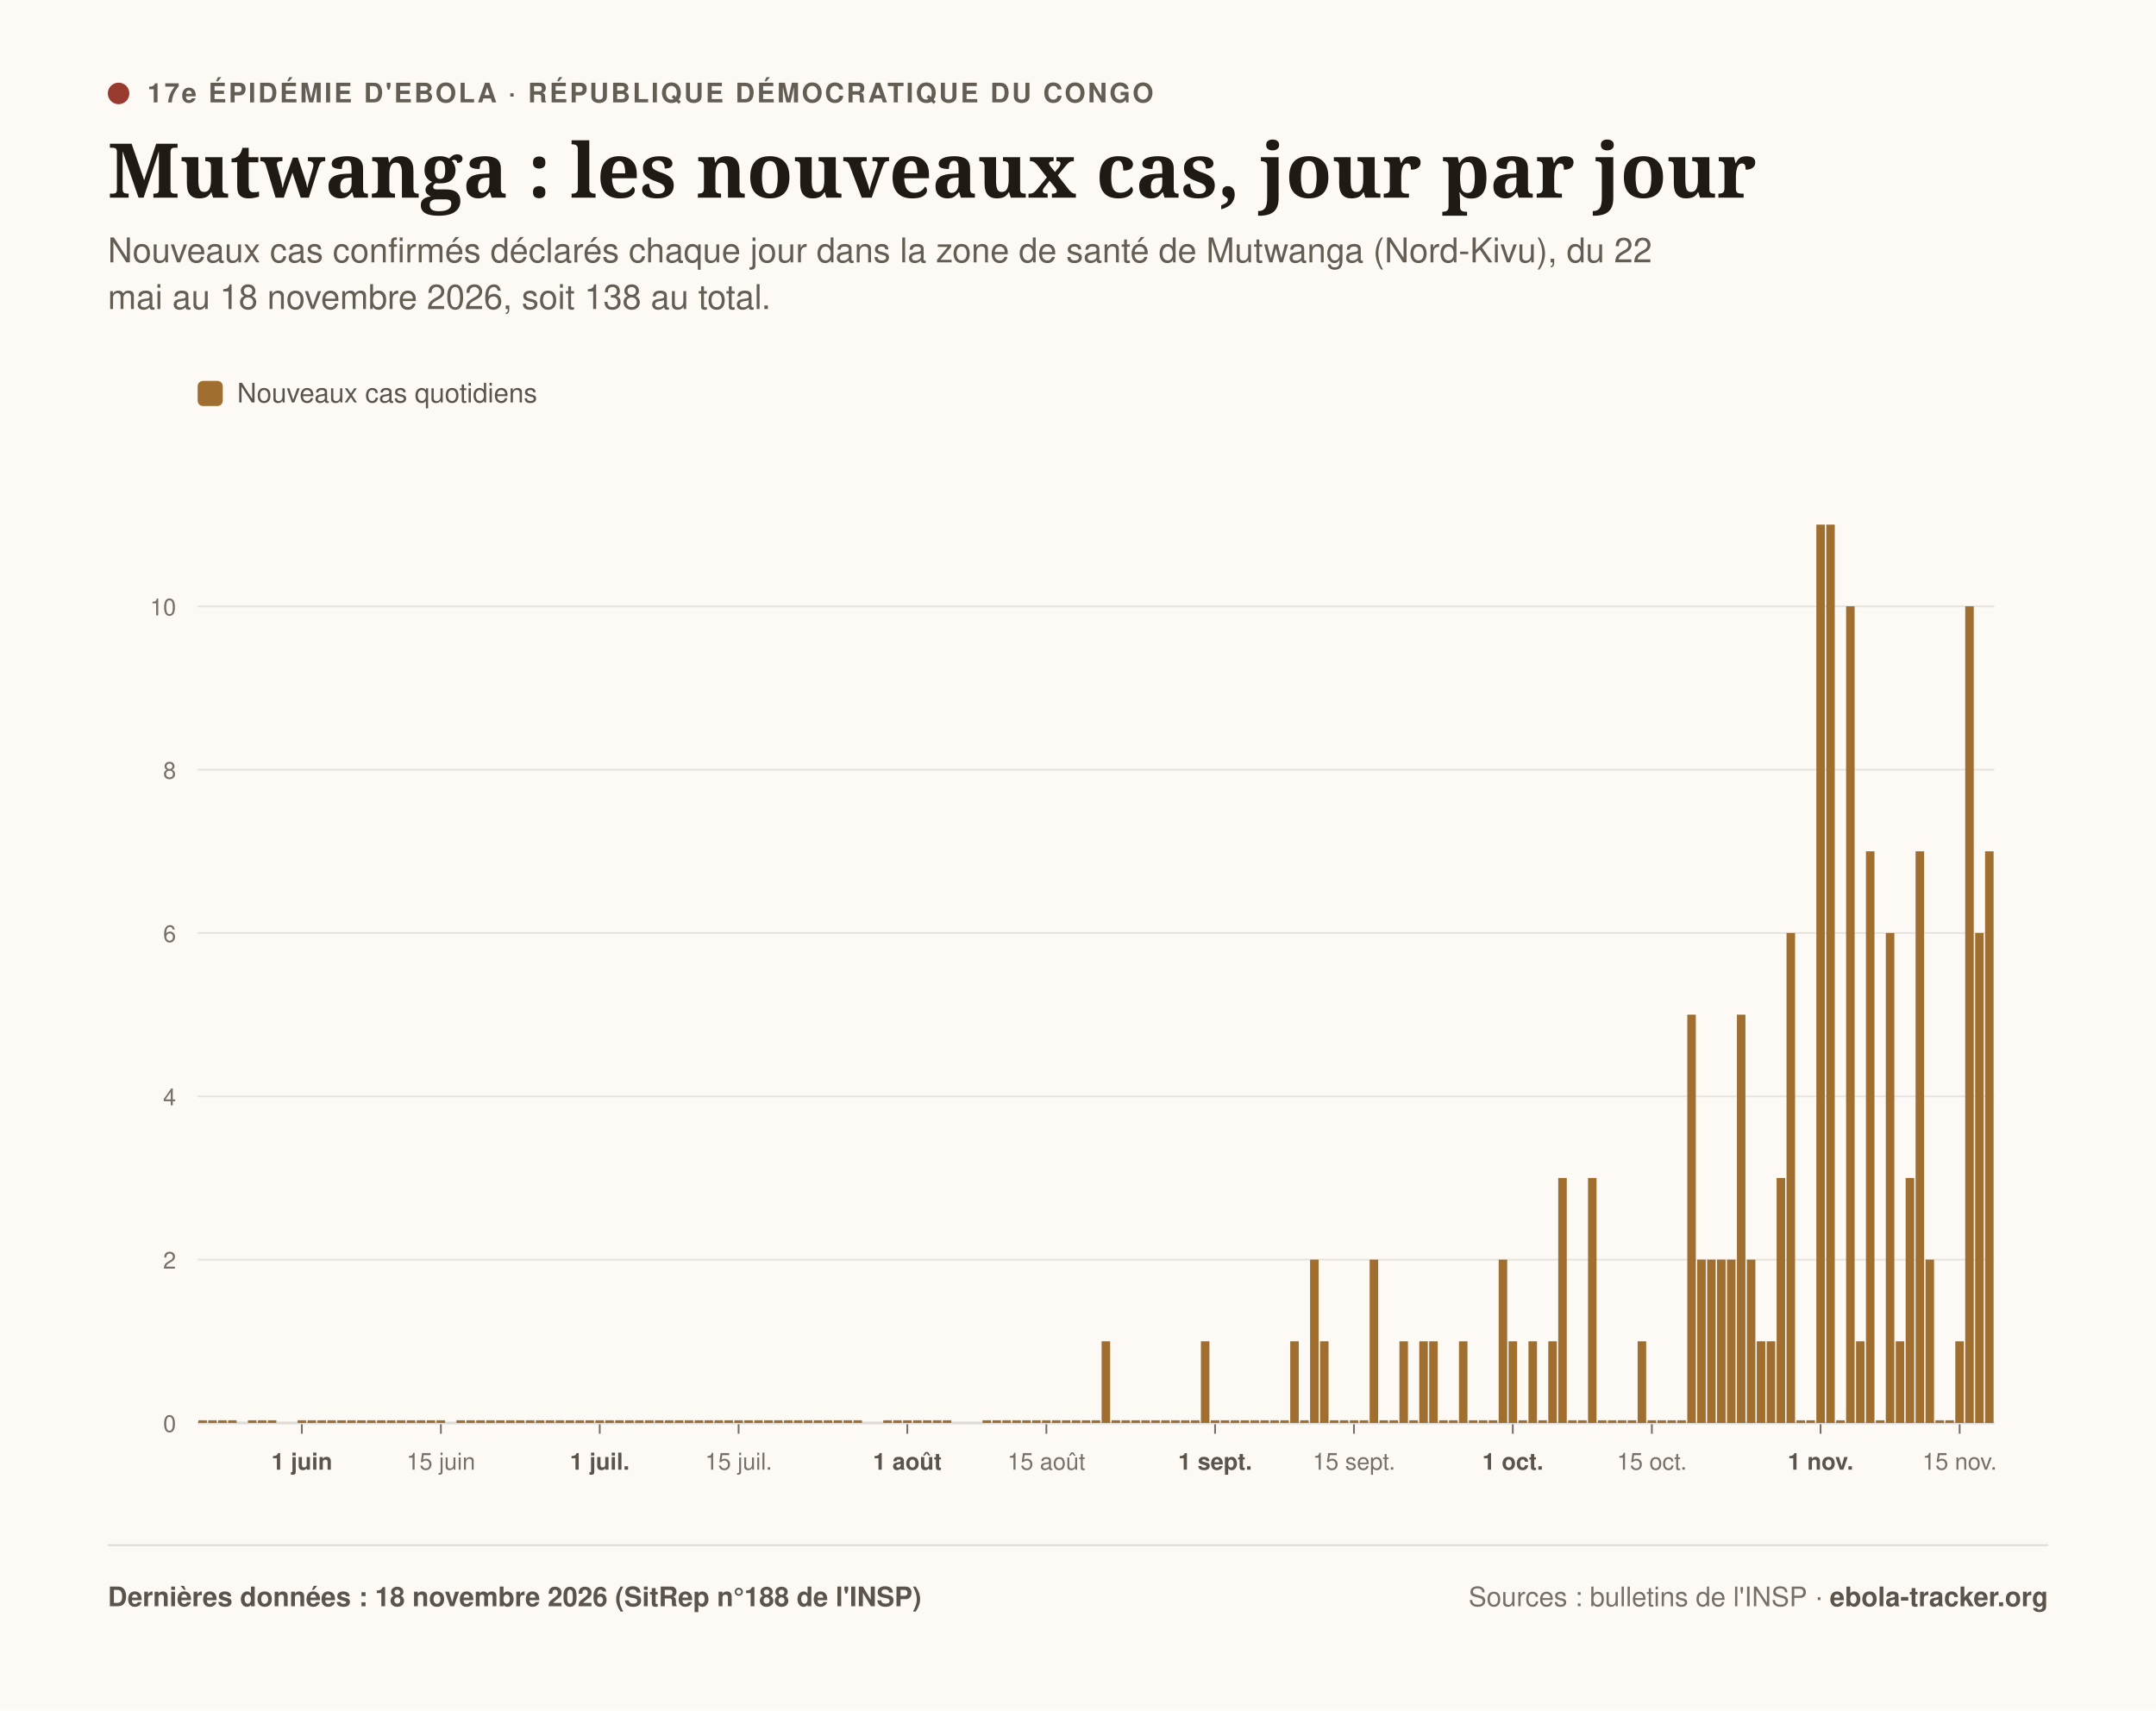
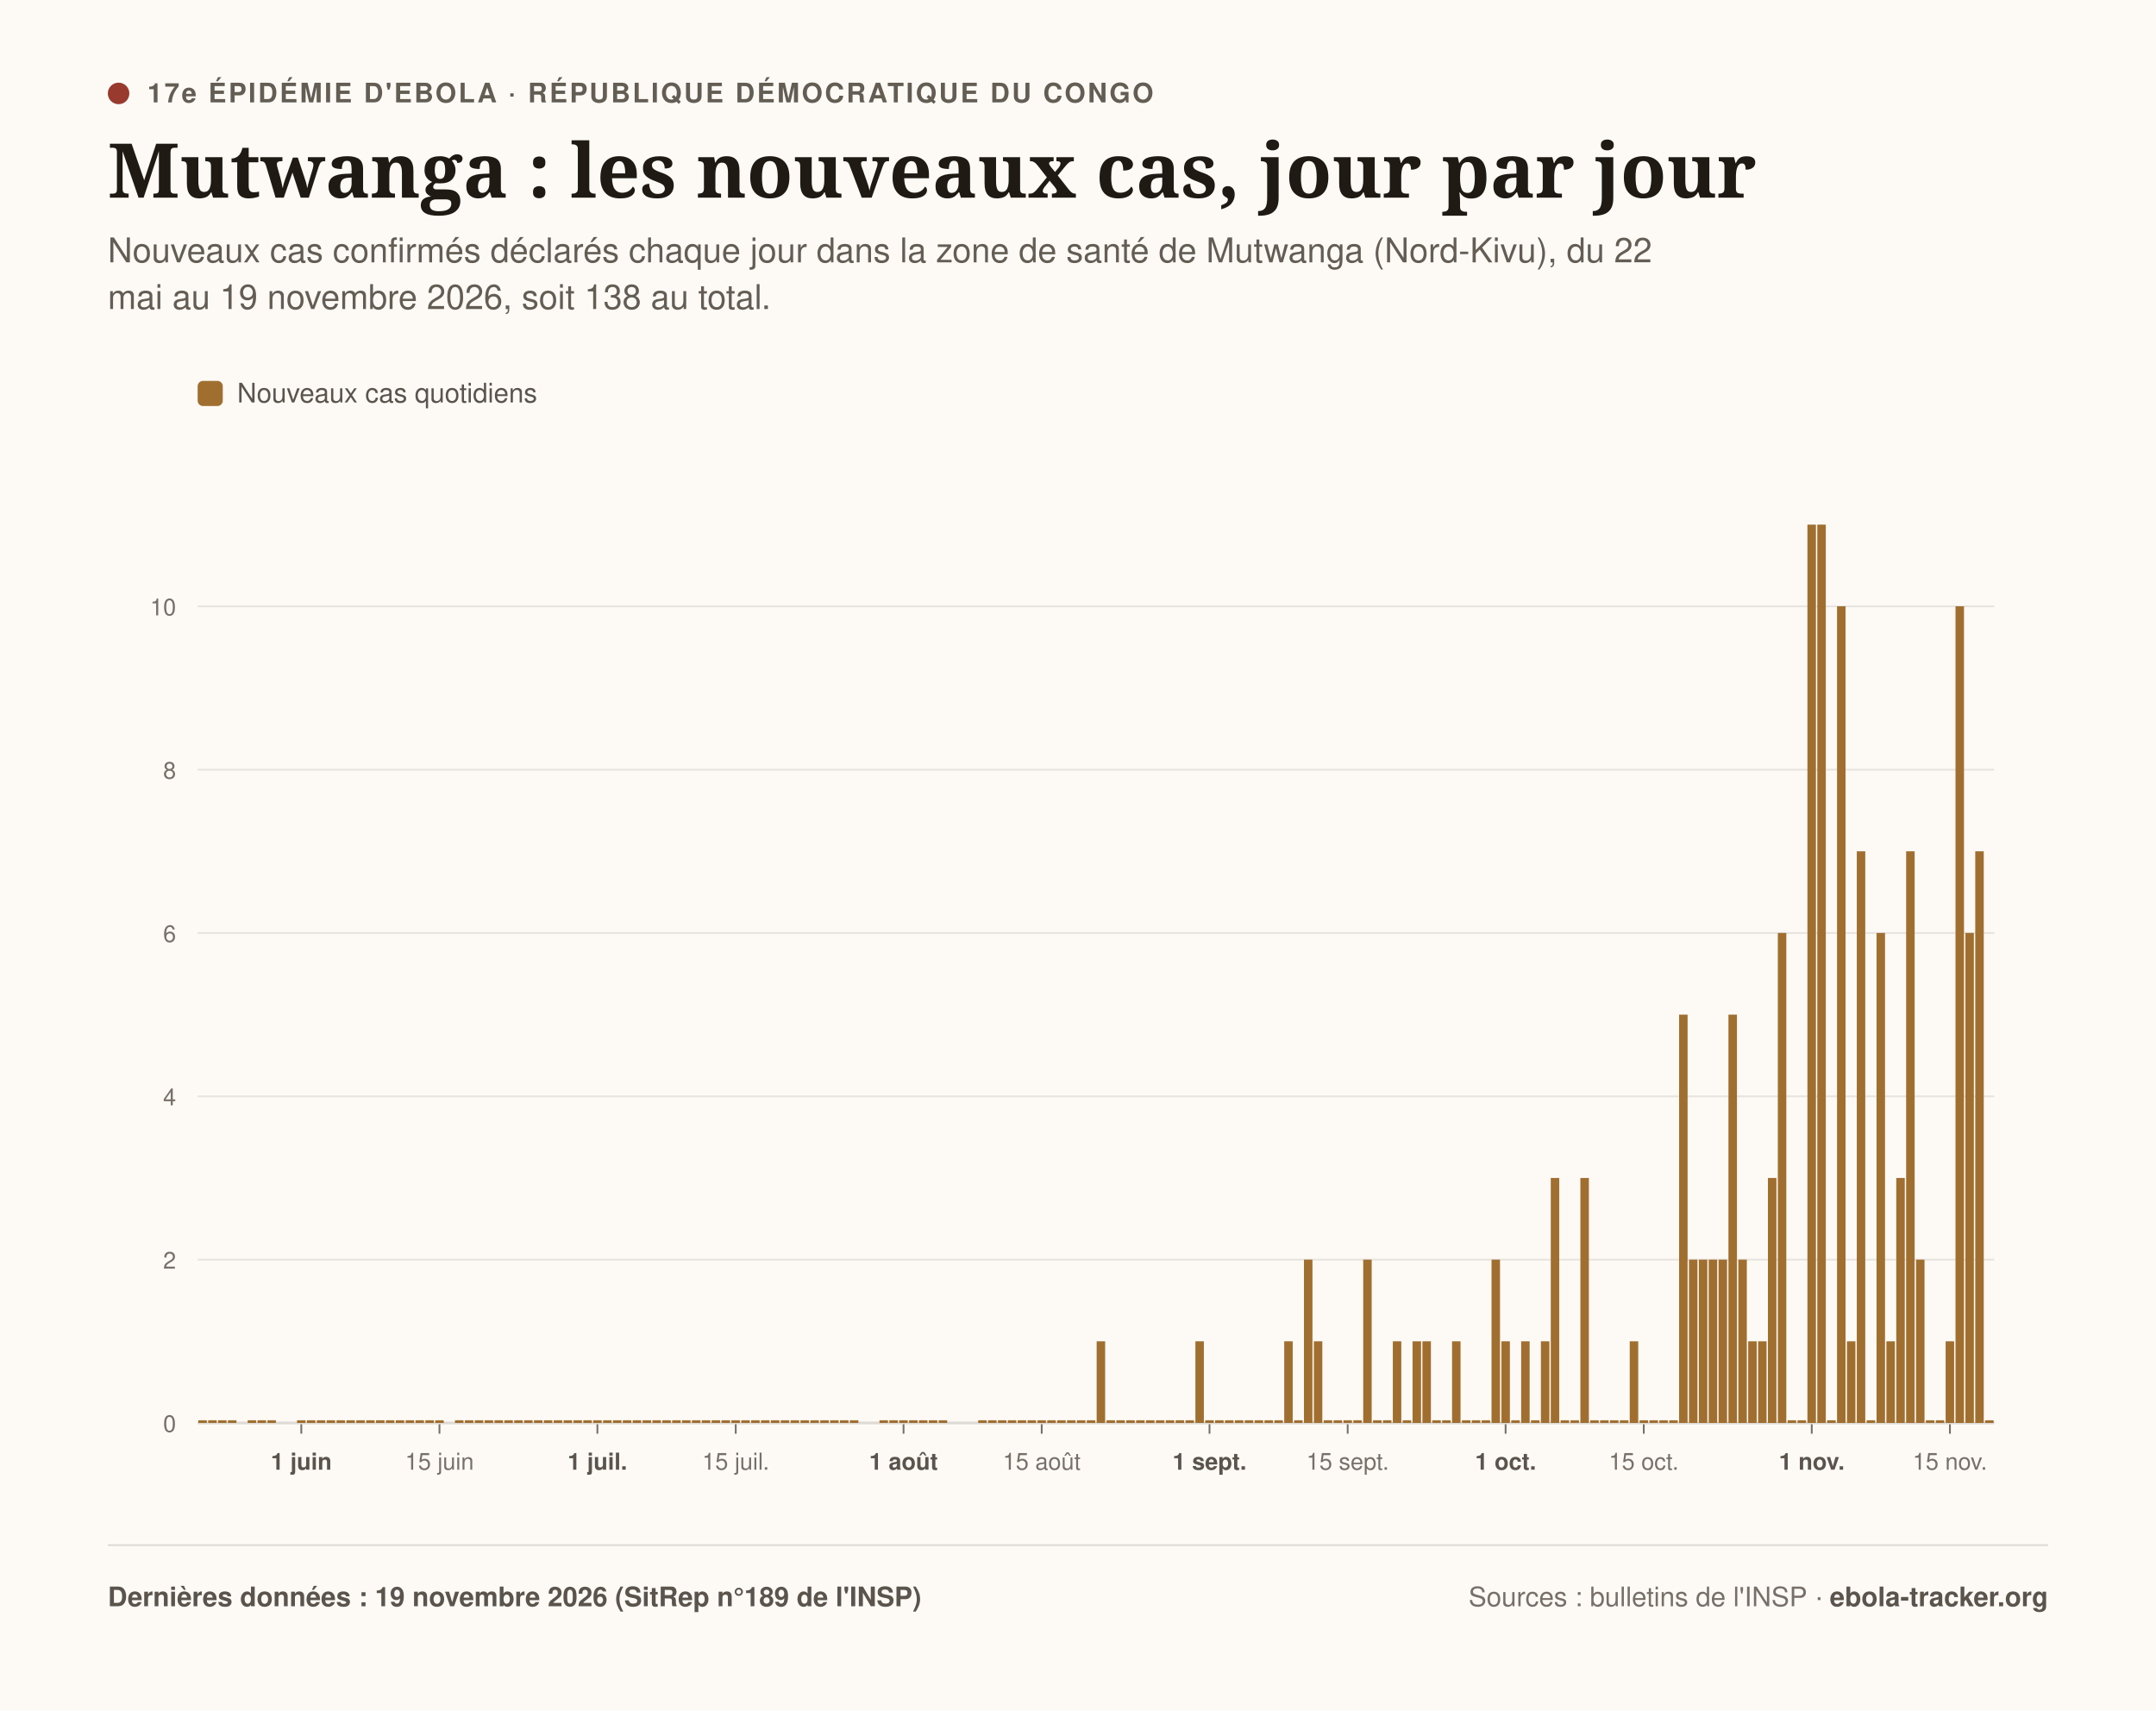
- <svg xmlns="http://www.w3.org/2000/svg" viewBox="0 0 1200 952" role="img" aria-label="Mutwanga : les nouveaux cas, jour par jour. Nouveaux cas confirmés déclarés chaque jour dans la zone de santé de Mutwanga (Nord-Kivu), du 22 mai au 18 novembre 2026, soit 138 au total.">
+ <svg xmlns="http://www.w3.org/2000/svg" viewBox="0 0 1200 952" role="img" aria-label="Mutwanga : les nouveaux cas, jour par jour. Nouveaux cas confirmés déclarés chaque jour dans la zone de santé de Mutwanga (Nord-Kivu), du 22 mai au 19 novembre 2026, soit 138 au total.">
  <rect width="1200" height="952" fill="#FDFAF6" />
  <circle cx="66" cy="52" r="6" fill="#993A2E" />
  <text x="82.0" y="57.0" font-family="'Public Sans',Helvetica,Arial,sans-serif" font-size="15" font-weight="700" fill="#635D54" text-anchor="start" letter-spacing=".08em">17e ÉPIDÉMIE D'EBOLA · RÉPUBLIQUE DÉMOCRATIQUE DU CONGO</text>
  <text x="60.0" y="110.0" font-family="'Source Serif 4',Georgia,serif" font-size="42" font-weight="600" fill="#1F1A13" text-anchor="start">Mutwanga : les nouveaux cas, jour par jour</text>
  <text x="60.0" y="146.0" font-family="'Public Sans',Helvetica,Arial,sans-serif" font-size="19" font-weight="400" fill="#635D54" text-anchor="start">Nouveaux cas confirmés déclarés chaque jour dans la zone de santé de Mutwanga (Nord-Kivu), du 22</text>
-   <text x="60.0" y="172.0" font-family="'Public Sans',Helvetica,Arial,sans-serif" font-size="19" font-weight="400" fill="#635D54" text-anchor="start">mai au 18 novembre 2026, soit 138 au total.</text>
+   <text x="60.0" y="172.0" font-family="'Public Sans',Helvetica,Arial,sans-serif" font-size="19" font-weight="400" fill="#635D54" text-anchor="start">mai au 19 novembre 2026, soit 138 au total.</text>
  <rect x="110" y="212" width="14" height="14" rx="3" fill="#A06F30" />
  <text x="132.0" y="224.0" font-family="'Public Sans',Helvetica,Arial,sans-serif" font-size="15" font-weight="400" fill="#5A544C" text-anchor="start">Nouveaux cas quotidiens</text>
  <line x1="110" x2="1110" y1="792.0" y2="792.0" stroke="#E7E4E0" />
  <text x="98.0" y="797.0" font-family="'Public Sans',Helvetica,Arial,sans-serif" font-size="13" font-weight="400" fill="#777068" text-anchor="end">0</text>
  <line x1="110" x2="1110" y1="701.1" y2="701.1" stroke="#E7E4E0" />
  <text x="98.0" y="706.1" font-family="'Public Sans',Helvetica,Arial,sans-serif" font-size="13" font-weight="400" fill="#777068" text-anchor="end">2</text>
  <line x1="110" x2="1110" y1="610.2" y2="610.2" stroke="#E7E4E0" />
  <text x="98.0" y="615.2" font-family="'Public Sans',Helvetica,Arial,sans-serif" font-size="13" font-weight="400" fill="#777068" text-anchor="end">4</text>
  <line x1="110" x2="1110" y1="519.3" y2="519.3" stroke="#E7E4E0" />
  <text x="98.0" y="524.3" font-family="'Public Sans',Helvetica,Arial,sans-serif" font-size="13" font-weight="400" fill="#777068" text-anchor="end">6</text>
  <line x1="110" x2="1110" y1="428.4" y2="428.4" stroke="#E7E4E0" />
  <text x="98.0" y="433.4" font-family="'Public Sans',Helvetica,Arial,sans-serif" font-size="13" font-weight="400" fill="#777068" text-anchor="end">8</text>
  <line x1="110" x2="1110" y1="337.5" y2="337.5" stroke="#E7E4E0" />
  <text x="98.0" y="342.5" font-family="'Public Sans',Helvetica,Arial,sans-serif" font-size="13" font-weight="400" fill="#777068" text-anchor="end">10</text>
-   <line x1="168.0" x2="168.0" y1="792" y2="798" stroke="#777068" />
-   <text x="168.0" y="818.0" font-family="'Public Sans',Helvetica,Arial,sans-serif" font-size="13" font-weight="600" fill="#5A544C" text-anchor="middle">1 juin</text>
-   <line x1="245.4" x2="245.4" y1="792" y2="798" stroke="#777068" />
-   <text x="245.4" y="818.0" font-family="'Public Sans',Helvetica,Arial,sans-serif" font-size="13" font-weight="400" fill="#777068" text-anchor="middle">15 juin</text>
-   <line x1="333.8" x2="333.8" y1="792" y2="798" stroke="#777068" />
-   <text x="333.8" y="818.0" font-family="'Public Sans',Helvetica,Arial,sans-serif" font-size="13" font-weight="600" fill="#5A544C" text-anchor="middle">1 juil.</text>
-   <line x1="411.1" x2="411.1" y1="792" y2="798" stroke="#777068" />
-   <text x="411.1" y="818.0" font-family="'Public Sans',Helvetica,Arial,sans-serif" font-size="13" font-weight="400" fill="#777068" text-anchor="middle">15 juil.</text>
-   <line x1="505.0" x2="505.0" y1="792" y2="798" stroke="#777068" />
-   <text x="505.0" y="818.0" font-family="'Public Sans',Helvetica,Arial,sans-serif" font-size="13" font-weight="600" fill="#5A544C" text-anchor="middle">1 août</text>
-   <line x1="582.4" x2="582.4" y1="792" y2="798" stroke="#777068" />
-   <text x="582.4" y="818.0" font-family="'Public Sans',Helvetica,Arial,sans-serif" font-size="13" font-weight="400" fill="#777068" text-anchor="middle">15 août</text>
-   <line x1="676.3" x2="676.3" y1="792" y2="798" stroke="#777068" />
-   <text x="676.3" y="818.0" font-family="'Public Sans',Helvetica,Arial,sans-serif" font-size="13" font-weight="600" fill="#5A544C" text-anchor="middle">1 sept.</text>
-   <line x1="753.6" x2="753.6" y1="792" y2="798" stroke="#777068" />
-   <text x="753.6" y="818.0" font-family="'Public Sans',Helvetica,Arial,sans-serif" font-size="13" font-weight="400" fill="#777068" text-anchor="middle">15 sept.</text>
-   <line x1="842.0" x2="842.0" y1="792" y2="798" stroke="#777068" />
-   <text x="842.0" y="818.0" font-family="'Public Sans',Helvetica,Arial,sans-serif" font-size="13" font-weight="600" fill="#5A544C" text-anchor="middle">1 oct.</text>
-   <line x1="919.4" x2="919.4" y1="792" y2="798" stroke="#777068" />
-   <text x="919.4" y="818.0" font-family="'Public Sans',Helvetica,Arial,sans-serif" font-size="13" font-weight="400" fill="#777068" text-anchor="middle">15 oct.</text>
-   <line x1="1013.3" x2="1013.3" y1="792" y2="798" stroke="#777068" />
-   <text x="1013.3" y="818.0" font-family="'Public Sans',Helvetica,Arial,sans-serif" font-size="13" font-weight="600" fill="#5A544C" text-anchor="middle">1 nov.</text>
-   <line x1="1090.7" x2="1090.7" y1="792" y2="798" stroke="#777068" />
-   <text x="1090.7" y="818.0" font-family="'Public Sans',Helvetica,Arial,sans-serif" font-size="13" font-weight="400" fill="#777068" text-anchor="middle">15 nov.</text>
+   <line x1="167.7" x2="167.7" y1="792" y2="798" stroke="#777068" />
+   <text x="167.7" y="818.0" font-family="'Public Sans',Helvetica,Arial,sans-serif" font-size="13" font-weight="600" fill="#5A544C" text-anchor="middle">1 juin</text>
+   <line x1="244.6" x2="244.6" y1="792" y2="798" stroke="#777068" />
+   <text x="244.6" y="818.0" font-family="'Public Sans',Helvetica,Arial,sans-serif" font-size="13" font-weight="400" fill="#777068" text-anchor="middle">15 juin</text>
+   <line x1="332.5" x2="332.5" y1="792" y2="798" stroke="#777068" />
+   <text x="332.5" y="818.0" font-family="'Public Sans',Helvetica,Arial,sans-serif" font-size="13" font-weight="600" fill="#5A544C" text-anchor="middle">1 juil.</text>
+   <line x1="409.5" x2="409.5" y1="792" y2="798" stroke="#777068" />
+   <text x="409.5" y="818.0" font-family="'Public Sans',Helvetica,Arial,sans-serif" font-size="13" font-weight="400" fill="#777068" text-anchor="middle">15 juil.</text>
+   <line x1="502.9" x2="502.9" y1="792" y2="798" stroke="#777068" />
+   <text x="502.9" y="818.0" font-family="'Public Sans',Helvetica,Arial,sans-serif" font-size="13" font-weight="600" fill="#5A544C" text-anchor="middle">1 août</text>
+   <line x1="579.8" x2="579.8" y1="792" y2="798" stroke="#777068" />
+   <text x="579.8" y="818.0" font-family="'Public Sans',Helvetica,Arial,sans-serif" font-size="13" font-weight="400" fill="#777068" text-anchor="middle">15 août</text>
+   <line x1="673.2" x2="673.2" y1="792" y2="798" stroke="#777068" />
+   <text x="673.2" y="818.0" font-family="'Public Sans',Helvetica,Arial,sans-serif" font-size="13" font-weight="600" fill="#5A544C" text-anchor="middle">1 sept.</text>
+   <line x1="750.1" x2="750.1" y1="792" y2="798" stroke="#777068" />
+   <text x="750.1" y="818.0" font-family="'Public Sans',Helvetica,Arial,sans-serif" font-size="13" font-weight="400" fill="#777068" text-anchor="middle">15 sept.</text>
+   <line x1="838.0" x2="838.0" y1="792" y2="798" stroke="#777068" />
+   <text x="838.0" y="818.0" font-family="'Public Sans',Helvetica,Arial,sans-serif" font-size="13" font-weight="600" fill="#5A544C" text-anchor="middle">1 oct.</text>
+   <line x1="914.9" x2="914.9" y1="792" y2="798" stroke="#777068" />
+   <text x="914.9" y="818.0" font-family="'Public Sans',Helvetica,Arial,sans-serif" font-size="13" font-weight="400" fill="#777068" text-anchor="middle">15 oct.</text>
+   <line x1="1008.4" x2="1008.4" y1="792" y2="798" stroke="#777068" />
+   <text x="1008.4" y="818.0" font-family="'Public Sans',Helvetica,Arial,sans-serif" font-size="13" font-weight="600" fill="#5A544C" text-anchor="middle">1 nov.</text>
+   <line x1="1085.3" x2="1085.3" y1="792" y2="798" stroke="#777068" />
+   <text x="1085.3" y="818.0" font-family="'Public Sans',Helvetica,Arial,sans-serif" font-size="13" font-weight="400" fill="#777068" text-anchor="middle">15 nov.</text>
  <line x1="110" x2="1110" y1="792" y2="792" stroke="#DEDAD5" stroke-width="1.5" />
-   <rect x="110.39" y="790.50" width="4.75" height="1.50" fill="#A06F30" />
-   <rect x="115.91" y="790.50" width="4.75" height="1.50" fill="#A06F30" />
-   <rect x="121.44" y="790.50" width="4.75" height="1.50" fill="#A06F30" />
-   <rect x="126.96" y="790.50" width="4.75" height="1.50" fill="#A06F30" />
-   <rect x="138.01" y="790.50" width="4.75" height="1.50" fill="#A06F30" />
-   <rect x="143.54" y="790.50" width="4.75" height="1.50" fill="#A06F30" />
-   <rect x="149.06" y="790.50" width="4.75" height="1.50" fill="#A06F30" />
-   <rect x="165.64" y="790.50" width="4.75" height="1.50" fill="#A06F30" />
-   <rect x="171.16" y="790.50" width="4.75" height="1.50" fill="#A06F30" />
-   <rect x="176.69" y="790.50" width="4.75" height="1.50" fill="#A06F30" />
-   <rect x="182.21" y="790.50" width="4.75" height="1.50" fill="#A06F30" />
-   <rect x="187.73" y="790.50" width="4.75" height="1.50" fill="#A06F30" />
-   <rect x="193.26" y="790.50" width="4.75" height="1.50" fill="#A06F30" />
-   <rect x="198.78" y="790.50" width="4.75" height="1.50" fill="#A06F30" />
-   <rect x="204.31" y="790.50" width="4.75" height="1.50" fill="#A06F30" />
-   <rect x="209.83" y="790.50" width="4.75" height="1.50" fill="#A06F30" />
-   <rect x="215.36" y="790.50" width="4.75" height="1.50" fill="#A06F30" />
-   <rect x="220.88" y="790.50" width="4.75" height="1.50" fill="#A06F30" />
-   <rect x="226.41" y="790.50" width="4.75" height="1.50" fill="#A06F30" />
-   <rect x="231.93" y="790.50" width="4.75" height="1.50" fill="#A06F30" />
-   <rect x="237.46" y="790.50" width="4.75" height="1.50" fill="#A06F30" />
-   <rect x="242.98" y="790.50" width="4.75" height="1.50" fill="#A06F30" />
-   <rect x="254.03" y="790.50" width="4.75" height="1.50" fill="#A06F30" />
-   <rect x="259.56" y="790.50" width="4.75" height="1.50" fill="#A06F30" />
-   <rect x="265.08" y="790.50" width="4.75" height="1.50" fill="#A06F30" />
-   <rect x="270.61" y="790.50" width="4.75" height="1.50" fill="#A06F30" />
-   <rect x="276.13" y="790.50" width="4.75" height="1.50" fill="#A06F30" />
-   <rect x="281.66" y="790.50" width="4.75" height="1.50" fill="#A06F30" />
-   <rect x="287.18" y="790.50" width="4.75" height="1.50" fill="#A06F30" />
-   <rect x="292.71" y="790.50" width="4.75" height="1.50" fill="#A06F30" />
-   <rect x="298.23" y="790.50" width="4.75" height="1.50" fill="#A06F30" />
-   <rect x="303.76" y="790.50" width="4.75" height="1.50" fill="#A06F30" />
-   <rect x="309.28" y="790.50" width="4.75" height="1.50" fill="#A06F30" />
-   <rect x="314.81" y="790.50" width="4.75" height="1.50" fill="#A06F30" />
-   <rect x="320.33" y="790.50" width="4.75" height="1.50" fill="#A06F30" />
-   <rect x="325.86" y="790.50" width="4.75" height="1.50" fill="#A06F30" />
-   <rect x="331.38" y="790.50" width="4.75" height="1.50" fill="#A06F30" />
-   <rect x="336.91" y="790.50" width="4.75" height="1.50" fill="#A06F30" />
-   <rect x="342.43" y="790.50" width="4.75" height="1.50" fill="#A06F30" />
-   <rect x="347.96" y="790.50" width="4.75" height="1.50" fill="#A06F30" />
-   <rect x="353.48" y="790.50" width="4.75" height="1.50" fill="#A06F30" />
-   <rect x="359.01" y="790.50" width="4.75" height="1.50" fill="#A06F30" />
-   <rect x="364.53" y="790.50" width="4.75" height="1.50" fill="#A06F30" />
-   <rect x="370.06" y="790.50" width="4.75" height="1.50" fill="#A06F30" />
-   <rect x="375.58" y="790.50" width="4.75" height="1.50" fill="#A06F30" />
-   <rect x="381.10" y="790.50" width="4.75" height="1.50" fill="#A06F30" />
-   <rect x="386.63" y="790.50" width="4.75" height="1.50" fill="#A06F30" />
-   <rect x="392.15" y="790.50" width="4.75" height="1.50" fill="#A06F30" />
-   <rect x="397.68" y="790.50" width="4.75" height="1.50" fill="#A06F30" />
-   <rect x="403.20" y="790.50" width="4.75" height="1.50" fill="#A06F30" />
-   <rect x="408.73" y="790.50" width="4.75" height="1.50" fill="#A06F30" />
-   <rect x="414.25" y="790.50" width="4.75" height="1.50" fill="#A06F30" />
-   <rect x="419.78" y="790.50" width="4.75" height="1.50" fill="#A06F30" />
-   <rect x="425.30" y="790.50" width="4.75" height="1.50" fill="#A06F30" />
-   <rect x="430.83" y="790.50" width="4.75" height="1.50" fill="#A06F30" />
-   <rect x="436.35" y="790.50" width="4.75" height="1.50" fill="#A06F30" />
-   <rect x="441.88" y="790.50" width="4.75" height="1.50" fill="#A06F30" />
-   <rect x="447.40" y="790.50" width="4.75" height="1.50" fill="#A06F30" />
-   <rect x="452.93" y="790.50" width="4.75" height="1.50" fill="#A06F30" />
-   <rect x="458.45" y="790.50" width="4.75" height="1.50" fill="#A06F30" />
-   <rect x="463.98" y="790.50" width="4.75" height="1.50" fill="#A06F30" />
-   <rect x="469.50" y="790.50" width="4.75" height="1.50" fill="#A06F30" />
-   <rect x="475.03" y="790.50" width="4.75" height="1.50" fill="#A06F30" />
-   <rect x="491.60" y="790.50" width="4.75" height="1.50" fill="#A06F30" />
-   <rect x="497.13" y="790.50" width="4.75" height="1.50" fill="#A06F30" />
-   <rect x="502.65" y="790.50" width="4.75" height="1.50" fill="#A06F30" />
-   <rect x="508.18" y="790.50" width="4.75" height="1.50" fill="#A06F30" />
-   <rect x="513.70" y="790.50" width="4.75" height="1.50" fill="#A06F30" />
-   <rect x="519.23" y="790.50" width="4.75" height="1.50" fill="#A06F30" />
-   <rect x="524.75" y="790.50" width="4.75" height="1.50" fill="#A06F30" />
-   <rect x="546.85" y="790.50" width="4.75" height="1.50" fill="#A06F30" />
-   <rect x="552.38" y="790.50" width="4.75" height="1.50" fill="#A06F30" />
-   <rect x="557.90" y="790.50" width="4.75" height="1.50" fill="#A06F30" />
-   <rect x="563.43" y="790.50" width="4.75" height="1.50" fill="#A06F30" />
-   <rect x="568.95" y="790.50" width="4.75" height="1.50" fill="#A06F30" />
-   <rect x="574.48" y="790.50" width="4.75" height="1.50" fill="#A06F30" />
-   <rect x="580.00" y="790.50" width="4.75" height="1.50" fill="#A06F30" />
-   <rect x="585.52" y="790.50" width="4.75" height="1.50" fill="#A06F30" />
-   <rect x="591.05" y="790.50" width="4.75" height="1.50" fill="#A06F30" />
-   <rect x="596.57" y="790.50" width="4.75" height="1.50" fill="#A06F30" />
-   <rect x="602.10" y="790.50" width="4.75" height="1.50" fill="#A06F30" />
-   <rect x="607.62" y="790.50" width="4.75" height="1.50" fill="#A06F30" />
-   <rect x="613.15" y="746.55" width="4.75" height="45.45" fill="#A06F30" />
-   <rect x="618.67" y="790.50" width="4.75" height="1.50" fill="#A06F30" />
-   <rect x="624.20" y="790.50" width="4.75" height="1.50" fill="#A06F30" />
-   <rect x="629.72" y="790.50" width="4.75" height="1.50" fill="#A06F30" />
-   <rect x="635.25" y="790.50" width="4.75" height="1.50" fill="#A06F30" />
-   <rect x="640.77" y="790.50" width="4.75" height="1.50" fill="#A06F30" />
-   <rect x="646.30" y="790.50" width="4.75" height="1.50" fill="#A06F30" />
-   <rect x="651.82" y="790.50" width="4.75" height="1.50" fill="#A06F30" />
-   <rect x="657.35" y="790.50" width="4.75" height="1.50" fill="#A06F30" />
-   <rect x="662.87" y="790.50" width="4.75" height="1.50" fill="#A06F30" />
-   <rect x="668.40" y="746.55" width="4.75" height="45.45" fill="#A06F30" />
-   <rect x="673.92" y="790.50" width="4.75" height="1.50" fill="#A06F30" />
-   <rect x="679.45" y="790.50" width="4.75" height="1.50" fill="#A06F30" />
-   <rect x="684.97" y="790.50" width="4.75" height="1.50" fill="#A06F30" />
-   <rect x="690.50" y="790.50" width="4.75" height="1.50" fill="#A06F30" />
-   <rect x="696.02" y="790.50" width="4.75" height="1.50" fill="#A06F30" />
-   <rect x="701.55" y="790.50" width="4.75" height="1.50" fill="#A06F30" />
-   <rect x="707.07" y="790.50" width="4.75" height="1.50" fill="#A06F30" />
-   <rect x="712.60" y="790.50" width="4.75" height="1.50" fill="#A06F30" />
-   <rect x="718.12" y="746.55" width="4.75" height="45.45" fill="#A06F30" />
-   <rect x="723.65" y="790.50" width="4.75" height="1.50" fill="#A06F30" />
-   <rect x="729.17" y="701.09" width="4.75" height="90.91" fill="#A06F30" />
-   <rect x="734.70" y="746.55" width="4.75" height="45.45" fill="#A06F30" />
-   <rect x="740.22" y="790.50" width="4.75" height="1.50" fill="#A06F30" />
-   <rect x="745.75" y="790.50" width="4.75" height="1.50" fill="#A06F30" />
-   <rect x="751.27" y="790.50" width="4.75" height="1.50" fill="#A06F30" />
-   <rect x="756.80" y="790.50" width="4.75" height="1.50" fill="#A06F30" />
-   <rect x="762.32" y="701.09" width="4.75" height="90.91" fill="#A06F30" />
-   <rect x="767.85" y="790.50" width="4.75" height="1.50" fill="#A06F30" />
-   <rect x="773.37" y="790.50" width="4.75" height="1.50" fill="#A06F30" />
-   <rect x="778.90" y="746.55" width="4.75" height="45.45" fill="#A06F30" />
-   <rect x="784.42" y="790.50" width="4.75" height="1.50" fill="#A06F30" />
-   <rect x="789.94" y="746.55" width="4.75" height="45.45" fill="#A06F30" />
-   <rect x="795.47" y="746.55" width="4.75" height="45.45" fill="#A06F30" />
-   <rect x="800.99" y="790.50" width="4.75" height="1.50" fill="#A06F30" />
-   <rect x="806.52" y="790.50" width="4.75" height="1.50" fill="#A06F30" />
-   <rect x="812.04" y="746.55" width="4.75" height="45.45" fill="#A06F30" />
-   <rect x="817.57" y="790.50" width="4.75" height="1.50" fill="#A06F30" />
-   <rect x="823.09" y="790.50" width="4.75" height="1.50" fill="#A06F30" />
-   <rect x="828.62" y="790.50" width="4.75" height="1.50" fill="#A06F30" />
-   <rect x="834.14" y="701.09" width="4.75" height="90.91" fill="#A06F30" />
-   <rect x="839.67" y="746.55" width="4.75" height="45.45" fill="#A06F30" />
-   <rect x="845.19" y="790.50" width="4.75" height="1.50" fill="#A06F30" />
-   <rect x="850.72" y="746.55" width="4.75" height="45.45" fill="#A06F30" />
-   <rect x="856.24" y="790.50" width="4.75" height="1.50" fill="#A06F30" />
-   <rect x="861.77" y="746.55" width="4.75" height="45.45" fill="#A06F30" />
-   <rect x="867.29" y="655.64" width="4.75" height="136.36" fill="#A06F30" />
-   <rect x="872.82" y="790.50" width="4.75" height="1.50" fill="#A06F30" />
-   <rect x="878.34" y="790.50" width="4.75" height="1.50" fill="#A06F30" />
-   <rect x="883.87" y="655.64" width="4.75" height="136.36" fill="#A06F30" />
-   <rect x="889.39" y="790.50" width="4.75" height="1.50" fill="#A06F30" />
-   <rect x="894.92" y="790.50" width="4.75" height="1.50" fill="#A06F30" />
-   <rect x="900.44" y="790.50" width="4.75" height="1.50" fill="#A06F30" />
-   <rect x="905.97" y="790.50" width="4.75" height="1.50" fill="#A06F30" />
-   <rect x="911.49" y="746.55" width="4.75" height="45.45" fill="#A06F30" />
-   <rect x="917.02" y="790.50" width="4.75" height="1.50" fill="#A06F30" />
-   <rect x="922.54" y="790.50" width="4.75" height="1.50" fill="#A06F30" />
-   <rect x="928.07" y="790.50" width="4.75" height="1.50" fill="#A06F30" />
-   <rect x="933.59" y="790.50" width="4.75" height="1.50" fill="#A06F30" />
-   <rect x="939.12" y="564.73" width="4.75" height="227.27" fill="#A06F30" />
-   <rect x="944.64" y="701.09" width="4.75" height="90.91" fill="#A06F30" />
-   <rect x="950.17" y="701.09" width="4.75" height="90.91" fill="#A06F30" />
-   <rect x="955.69" y="701.09" width="4.75" height="90.91" fill="#A06F30" />
-   <rect x="961.22" y="701.09" width="4.75" height="90.91" fill="#A06F30" />
-   <rect x="966.74" y="564.73" width="4.75" height="227.27" fill="#A06F30" />
-   <rect x="972.27" y="701.09" width="4.75" height="90.91" fill="#A06F30" />
-   <rect x="977.79" y="746.55" width="4.75" height="45.45" fill="#A06F30" />
-   <rect x="983.31" y="746.55" width="4.75" height="45.45" fill="#A06F30" />
-   <rect x="988.84" y="655.64" width="4.75" height="136.36" fill="#A06F30" />
-   <rect x="994.36" y="519.27" width="4.75" height="272.73" fill="#A06F30" />
-   <rect x="999.89" y="790.50" width="4.75" height="1.50" fill="#A06F30" />
-   <rect x="1005.41" y="790.50" width="4.75" height="1.50" fill="#A06F30" />
-   <rect x="1010.94" y="292.00" width="4.75" height="500.00" fill="#A06F30" />
-   <rect x="1016.46" y="292.00" width="4.75" height="500.00" fill="#A06F30" />
-   <rect x="1021.99" y="790.50" width="4.75" height="1.50" fill="#A06F30" />
-   <rect x="1027.51" y="337.45" width="4.75" height="454.55" fill="#A06F30" />
-   <rect x="1033.04" y="746.55" width="4.75" height="45.45" fill="#A06F30" />
-   <rect x="1038.56" y="473.82" width="4.75" height="318.18" fill="#A06F30" />
-   <rect x="1044.09" y="790.50" width="4.75" height="1.50" fill="#A06F30" />
-   <rect x="1049.61" y="519.27" width="4.75" height="272.73" fill="#A06F30" />
-   <rect x="1055.14" y="746.55" width="4.75" height="45.45" fill="#A06F30" />
-   <rect x="1060.66" y="655.64" width="4.75" height="136.36" fill="#A06F30" />
-   <rect x="1066.19" y="473.82" width="4.75" height="318.18" fill="#A06F30" />
-   <rect x="1071.71" y="701.09" width="4.75" height="90.91" fill="#A06F30" />
-   <rect x="1077.24" y="790.50" width="4.75" height="1.50" fill="#A06F30" />
-   <rect x="1082.76" y="790.50" width="4.75" height="1.50" fill="#A06F30" />
-   <rect x="1088.29" y="746.55" width="4.75" height="45.45" fill="#A06F30" />
-   <rect x="1093.81" y="337.45" width="4.75" height="454.55" fill="#A06F30" />
-   <rect x="1099.34" y="519.27" width="4.75" height="272.73" fill="#A06F30" />
-   <rect x="1104.86" y="473.82" width="4.75" height="318.18" fill="#A06F30" />
+   <rect x="110.38" y="790.50" width="4.73" height="1.50" fill="#A06F30" />
+   <rect x="115.88" y="790.50" width="4.73" height="1.50" fill="#A06F30" />
+   <rect x="121.37" y="790.50" width="4.73" height="1.50" fill="#A06F30" />
+   <rect x="126.87" y="790.50" width="4.73" height="1.50" fill="#A06F30" />
+   <rect x="137.86" y="790.50" width="4.73" height="1.50" fill="#A06F30" />
+   <rect x="143.35" y="790.50" width="4.73" height="1.50" fill="#A06F30" />
+   <rect x="148.85" y="790.50" width="4.73" height="1.50" fill="#A06F30" />
+   <rect x="165.33" y="790.50" width="4.73" height="1.50" fill="#A06F30" />
+   <rect x="170.82" y="790.50" width="4.73" height="1.50" fill="#A06F30" />
+   <rect x="176.32" y="790.50" width="4.73" height="1.50" fill="#A06F30" />
+   <rect x="181.81" y="790.50" width="4.73" height="1.50" fill="#A06F30" />
+   <rect x="187.31" y="790.50" width="4.73" height="1.50" fill="#A06F30" />
+   <rect x="192.80" y="790.50" width="4.73" height="1.50" fill="#A06F30" />
+   <rect x="198.30" y="790.50" width="4.73" height="1.50" fill="#A06F30" />
+   <rect x="203.79" y="790.50" width="4.73" height="1.50" fill="#A06F30" />
+   <rect x="209.29" y="790.50" width="4.73" height="1.50" fill="#A06F30" />
+   <rect x="214.78" y="790.50" width="4.73" height="1.50" fill="#A06F30" />
+   <rect x="220.27" y="790.50" width="4.73" height="1.50" fill="#A06F30" />
+   <rect x="225.77" y="790.50" width="4.73" height="1.50" fill="#A06F30" />
+   <rect x="231.26" y="790.50" width="4.73" height="1.50" fill="#A06F30" />
+   <rect x="236.76" y="790.50" width="4.73" height="1.50" fill="#A06F30" />
+   <rect x="242.25" y="790.50" width="4.73" height="1.50" fill="#A06F30" />
+   <rect x="253.24" y="790.50" width="4.73" height="1.50" fill="#A06F30" />
+   <rect x="258.74" y="790.50" width="4.73" height="1.50" fill="#A06F30" />
+   <rect x="264.23" y="790.50" width="4.73" height="1.50" fill="#A06F30" />
+   <rect x="269.73" y="790.50" width="4.73" height="1.50" fill="#A06F30" />
+   <rect x="275.22" y="790.50" width="4.73" height="1.50" fill="#A06F30" />
+   <rect x="280.71" y="790.50" width="4.73" height="1.50" fill="#A06F30" />
+   <rect x="286.21" y="790.50" width="4.73" height="1.50" fill="#A06F30" />
+   <rect x="291.70" y="790.50" width="4.73" height="1.50" fill="#A06F30" />
+   <rect x="297.20" y="790.50" width="4.73" height="1.50" fill="#A06F30" />
+   <rect x="302.69" y="790.50" width="4.73" height="1.50" fill="#A06F30" />
+   <rect x="308.19" y="790.50" width="4.73" height="1.50" fill="#A06F30" />
+   <rect x="313.68" y="790.50" width="4.73" height="1.50" fill="#A06F30" />
+   <rect x="319.18" y="790.50" width="4.73" height="1.50" fill="#A06F30" />
+   <rect x="324.67" y="790.50" width="4.73" height="1.50" fill="#A06F30" />
+   <rect x="330.16" y="790.50" width="4.73" height="1.50" fill="#A06F30" />
+   <rect x="335.66" y="790.50" width="4.73" height="1.50" fill="#A06F30" />
+   <rect x="341.15" y="790.50" width="4.73" height="1.50" fill="#A06F30" />
+   <rect x="346.65" y="790.50" width="4.73" height="1.50" fill="#A06F30" />
+   <rect x="352.14" y="790.50" width="4.73" height="1.50" fill="#A06F30" />
+   <rect x="357.64" y="790.50" width="4.73" height="1.50" fill="#A06F30" />
+   <rect x="363.13" y="790.50" width="4.73" height="1.50" fill="#A06F30" />
+   <rect x="368.63" y="790.50" width="4.73" height="1.50" fill="#A06F30" />
+   <rect x="374.12" y="790.50" width="4.73" height="1.50" fill="#A06F30" />
+   <rect x="379.62" y="790.50" width="4.73" height="1.50" fill="#A06F30" />
+   <rect x="385.11" y="790.50" width="4.73" height="1.50" fill="#A06F30" />
+   <rect x="390.60" y="790.50" width="4.73" height="1.50" fill="#A06F30" />
+   <rect x="396.10" y="790.50" width="4.73" height="1.50" fill="#A06F30" />
+   <rect x="401.59" y="790.50" width="4.73" height="1.50" fill="#A06F30" />
+   <rect x="407.09" y="790.50" width="4.73" height="1.50" fill="#A06F30" />
+   <rect x="412.58" y="790.50" width="4.73" height="1.50" fill="#A06F30" />
+   <rect x="418.08" y="790.50" width="4.73" height="1.50" fill="#A06F30" />
+   <rect x="423.57" y="790.50" width="4.73" height="1.50" fill="#A06F30" />
+   <rect x="429.07" y="790.50" width="4.73" height="1.50" fill="#A06F30" />
+   <rect x="434.56" y="790.50" width="4.73" height="1.50" fill="#A06F30" />
+   <rect x="440.05" y="790.50" width="4.73" height="1.50" fill="#A06F30" />
+   <rect x="445.55" y="790.50" width="4.73" height="1.50" fill="#A06F30" />
+   <rect x="451.04" y="790.50" width="4.73" height="1.50" fill="#A06F30" />
+   <rect x="456.54" y="790.50" width="4.73" height="1.50" fill="#A06F30" />
+   <rect x="462.03" y="790.50" width="4.73" height="1.50" fill="#A06F30" />
+   <rect x="467.53" y="790.50" width="4.73" height="1.50" fill="#A06F30" />
+   <rect x="473.02" y="790.50" width="4.73" height="1.50" fill="#A06F30" />
+   <rect x="489.51" y="790.50" width="4.73" height="1.50" fill="#A06F30" />
+   <rect x="495.00" y="790.50" width="4.73" height="1.50" fill="#A06F30" />
+   <rect x="500.49" y="790.50" width="4.73" height="1.50" fill="#A06F30" />
+   <rect x="505.99" y="790.50" width="4.73" height="1.50" fill="#A06F30" />
+   <rect x="511.48" y="790.50" width="4.73" height="1.50" fill="#A06F30" />
+   <rect x="516.98" y="790.50" width="4.73" height="1.50" fill="#A06F30" />
+   <rect x="522.47" y="790.50" width="4.73" height="1.50" fill="#A06F30" />
+   <rect x="544.45" y="790.50" width="4.73" height="1.50" fill="#A06F30" />
+   <rect x="549.95" y="790.50" width="4.73" height="1.50" fill="#A06F30" />
+   <rect x="555.44" y="790.50" width="4.73" height="1.50" fill="#A06F30" />
+   <rect x="560.93" y="790.50" width="4.73" height="1.50" fill="#A06F30" />
+   <rect x="566.43" y="790.50" width="4.73" height="1.50" fill="#A06F30" />
+   <rect x="571.92" y="790.50" width="4.73" height="1.50" fill="#A06F30" />
+   <rect x="577.42" y="790.50" width="4.73" height="1.50" fill="#A06F30" />
+   <rect x="582.91" y="790.50" width="4.73" height="1.50" fill="#A06F30" />
+   <rect x="588.41" y="790.50" width="4.73" height="1.50" fill="#A06F30" />
+   <rect x="593.90" y="790.50" width="4.73" height="1.50" fill="#A06F30" />
+   <rect x="599.40" y="790.50" width="4.73" height="1.50" fill="#A06F30" />
+   <rect x="604.89" y="790.50" width="4.73" height="1.50" fill="#A06F30" />
+   <rect x="610.38" y="746.55" width="4.73" height="45.45" fill="#A06F30" />
+   <rect x="615.88" y="790.50" width="4.73" height="1.50" fill="#A06F30" />
+   <rect x="621.37" y="790.50" width="4.73" height="1.50" fill="#A06F30" />
+   <rect x="626.87" y="790.50" width="4.73" height="1.50" fill="#A06F30" />
+   <rect x="632.36" y="790.50" width="4.73" height="1.50" fill="#A06F30" />
+   <rect x="637.86" y="790.50" width="4.73" height="1.50" fill="#A06F30" />
+   <rect x="643.35" y="790.50" width="4.73" height="1.50" fill="#A06F30" />
+   <rect x="648.85" y="790.50" width="4.73" height="1.50" fill="#A06F30" />
+   <rect x="654.34" y="790.50" width="4.73" height="1.50" fill="#A06F30" />
+   <rect x="659.84" y="790.50" width="4.73" height="1.50" fill="#A06F30" />
+   <rect x="665.33" y="746.55" width="4.73" height="45.45" fill="#A06F30" />
+   <rect x="670.82" y="790.50" width="4.73" height="1.50" fill="#A06F30" />
+   <rect x="676.32" y="790.50" width="4.73" height="1.50" fill="#A06F30" />
+   <rect x="681.81" y="790.50" width="4.73" height="1.50" fill="#A06F30" />
+   <rect x="687.31" y="790.50" width="4.73" height="1.50" fill="#A06F30" />
+   <rect x="692.80" y="790.50" width="4.73" height="1.50" fill="#A06F30" />
+   <rect x="698.30" y="790.50" width="4.73" height="1.50" fill="#A06F30" />
+   <rect x="703.79" y="790.50" width="4.73" height="1.50" fill="#A06F30" />
+   <rect x="709.29" y="790.50" width="4.73" height="1.50" fill="#A06F30" />
+   <rect x="714.78" y="746.55" width="4.73" height="45.45" fill="#A06F30" />
+   <rect x="720.27" y="790.50" width="4.73" height="1.50" fill="#A06F30" />
+   <rect x="725.77" y="701.09" width="4.73" height="90.91" fill="#A06F30" />
+   <rect x="731.26" y="746.55" width="4.73" height="45.45" fill="#A06F30" />
+   <rect x="736.76" y="790.50" width="4.73" height="1.50" fill="#A06F30" />
+   <rect x="742.25" y="790.50" width="4.73" height="1.50" fill="#A06F30" />
+   <rect x="747.75" y="790.50" width="4.73" height="1.50" fill="#A06F30" />
+   <rect x="753.24" y="790.50" width="4.73" height="1.50" fill="#A06F30" />
+   <rect x="758.74" y="701.09" width="4.73" height="90.91" fill="#A06F30" />
+   <rect x="764.23" y="790.50" width="4.73" height="1.50" fill="#A06F30" />
+   <rect x="769.73" y="790.50" width="4.73" height="1.50" fill="#A06F30" />
+   <rect x="775.22" y="746.55" width="4.73" height="45.45" fill="#A06F30" />
+   <rect x="780.71" y="790.50" width="4.73" height="1.50" fill="#A06F30" />
+   <rect x="786.21" y="746.55" width="4.73" height="45.45" fill="#A06F30" />
+   <rect x="791.70" y="746.55" width="4.73" height="45.45" fill="#A06F30" />
+   <rect x="797.20" y="790.50" width="4.73" height="1.50" fill="#A06F30" />
+   <rect x="802.69" y="790.50" width="4.73" height="1.50" fill="#A06F30" />
+   <rect x="808.19" y="746.55" width="4.73" height="45.45" fill="#A06F30" />
+   <rect x="813.68" y="790.50" width="4.73" height="1.50" fill="#A06F30" />
+   <rect x="819.18" y="790.50" width="4.73" height="1.50" fill="#A06F30" />
+   <rect x="824.67" y="790.50" width="4.73" height="1.50" fill="#A06F30" />
+   <rect x="830.16" y="701.09" width="4.73" height="90.91" fill="#A06F30" />
+   <rect x="835.66" y="746.55" width="4.73" height="45.45" fill="#A06F30" />
+   <rect x="841.15" y="790.50" width="4.73" height="1.50" fill="#A06F30" />
+   <rect x="846.65" y="746.55" width="4.73" height="45.45" fill="#A06F30" />
+   <rect x="852.14" y="790.50" width="4.73" height="1.50" fill="#A06F30" />
+   <rect x="857.64" y="746.55" width="4.73" height="45.45" fill="#A06F30" />
+   <rect x="863.13" y="655.64" width="4.73" height="136.36" fill="#A06F30" />
+   <rect x="868.63" y="790.50" width="4.73" height="1.50" fill="#A06F30" />
+   <rect x="874.12" y="790.50" width="4.73" height="1.50" fill="#A06F30" />
+   <rect x="879.62" y="655.64" width="4.73" height="136.36" fill="#A06F30" />
+   <rect x="885.11" y="790.50" width="4.73" height="1.50" fill="#A06F30" />
+   <rect x="890.60" y="790.50" width="4.73" height="1.50" fill="#A06F30" />
+   <rect x="896.10" y="790.50" width="4.73" height="1.50" fill="#A06F30" />
+   <rect x="901.59" y="790.50" width="4.73" height="1.50" fill="#A06F30" />
+   <rect x="907.09" y="746.55" width="4.73" height="45.45" fill="#A06F30" />
+   <rect x="912.58" y="790.50" width="4.73" height="1.50" fill="#A06F30" />
+   <rect x="918.08" y="790.50" width="4.73" height="1.50" fill="#A06F30" />
+   <rect x="923.57" y="790.50" width="4.73" height="1.50" fill="#A06F30" />
+   <rect x="929.07" y="790.50" width="4.73" height="1.50" fill="#A06F30" />
+   <rect x="934.56" y="564.73" width="4.73" height="227.27" fill="#A06F30" />
+   <rect x="940.05" y="701.09" width="4.73" height="90.91" fill="#A06F30" />
+   <rect x="945.55" y="701.09" width="4.73" height="90.91" fill="#A06F30" />
+   <rect x="951.04" y="701.09" width="4.73" height="90.91" fill="#A06F30" />
+   <rect x="956.54" y="701.09" width="4.73" height="90.91" fill="#A06F30" />
+   <rect x="962.03" y="564.73" width="4.73" height="227.27" fill="#A06F30" />
+   <rect x="967.53" y="701.09" width="4.73" height="90.91" fill="#A06F30" />
+   <rect x="973.02" y="746.55" width="4.73" height="45.45" fill="#A06F30" />
+   <rect x="978.52" y="746.55" width="4.73" height="45.45" fill="#A06F30" />
+   <rect x="984.01" y="655.64" width="4.73" height="136.36" fill="#A06F30" />
+   <rect x="989.51" y="519.27" width="4.73" height="272.73" fill="#A06F30" />
+   <rect x="995.00" y="790.50" width="4.73" height="1.50" fill="#A06F30" />
+   <rect x="1000.49" y="790.50" width="4.73" height="1.50" fill="#A06F30" />
+   <rect x="1005.99" y="292.00" width="4.73" height="500.00" fill="#A06F30" />
+   <rect x="1011.48" y="292.00" width="4.73" height="500.00" fill="#A06F30" />
+   <rect x="1016.98" y="790.50" width="4.73" height="1.50" fill="#A06F30" />
+   <rect x="1022.47" y="337.45" width="4.73" height="454.55" fill="#A06F30" />
+   <rect x="1027.97" y="746.55" width="4.73" height="45.45" fill="#A06F30" />
+   <rect x="1033.46" y="473.82" width="4.73" height="318.18" fill="#A06F30" />
+   <rect x="1038.96" y="790.50" width="4.73" height="1.50" fill="#A06F30" />
+   <rect x="1044.45" y="519.27" width="4.73" height="272.73" fill="#A06F30" />
+   <rect x="1049.95" y="746.55" width="4.73" height="45.45" fill="#A06F30" />
+   <rect x="1055.44" y="655.64" width="4.73" height="136.36" fill="#A06F30" />
+   <rect x="1060.93" y="473.82" width="4.73" height="318.18" fill="#A06F30" />
+   <rect x="1066.43" y="701.09" width="4.73" height="90.91" fill="#A06F30" />
+   <rect x="1071.92" y="790.50" width="4.73" height="1.50" fill="#A06F30" />
+   <rect x="1077.42" y="790.50" width="4.73" height="1.50" fill="#A06F30" />
+   <rect x="1082.91" y="746.55" width="4.73" height="45.45" fill="#A06F30" />
+   <rect x="1088.41" y="337.45" width="4.73" height="454.55" fill="#A06F30" />
+   <rect x="1093.90" y="519.27" width="4.73" height="272.73" fill="#A06F30" />
+   <rect x="1099.40" y="473.82" width="4.73" height="318.18" fill="#A06F30" />
+   <rect x="1104.89" y="790.50" width="4.73" height="1.50" fill="#A06F30" />
  <line x1="60" x2="1140" y1="860" y2="860" stroke="#DEDAD5" />
-   <text x="60.0" y="894.0" font-family="'Public Sans',Helvetica,Arial,sans-serif" font-size="15" font-weight="600" fill="#5A544C" text-anchor="start">Dernières données : 18 novembre 2026 (SitRep n°188 de l'INSP)</text>
+   <text x="60.0" y="894.0" font-family="'Public Sans',Helvetica,Arial,sans-serif" font-size="15" font-weight="600" fill="#5A544C" text-anchor="start">Dernières données : 19 novembre 2026 (SitRep n°189 de l'INSP)</text>
  <text x="1140" y="894" text-anchor="end" font-family="'Public Sans',Helvetica,Arial,sans-serif" font-size="15" fill="#777068">Sources : bulletins de l'INSP · <tspan font-weight="700" fill="#5A544C">ebola-tracker.org</tspan>
  </text>
</svg>
